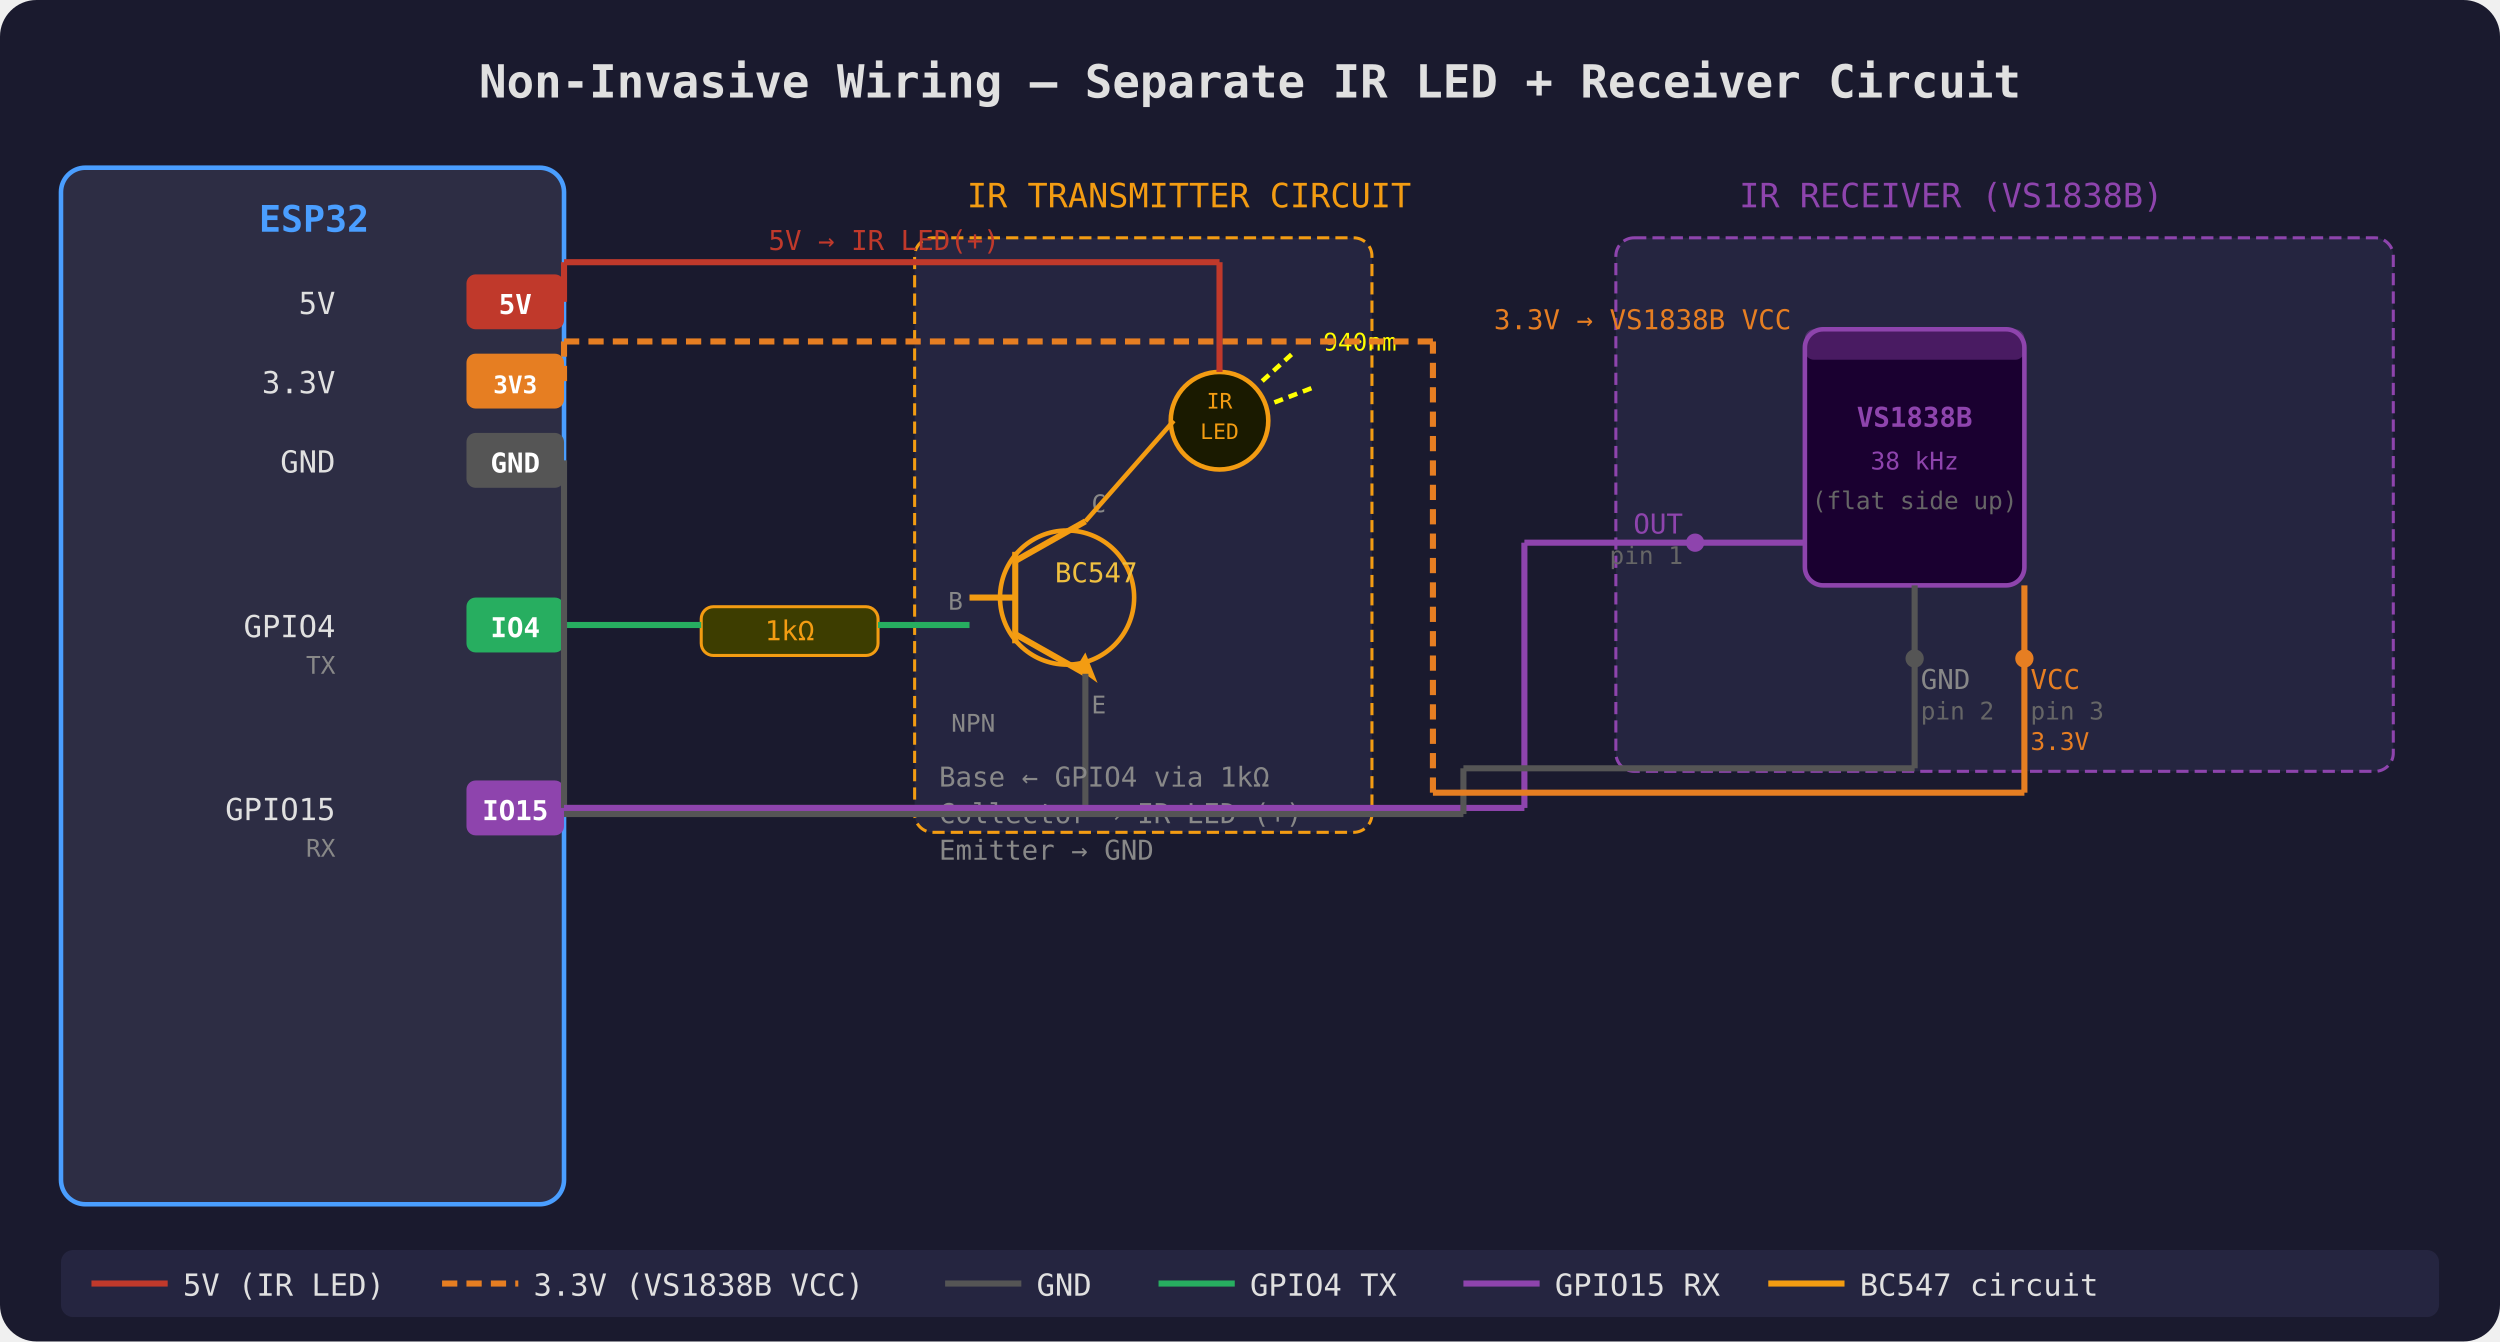
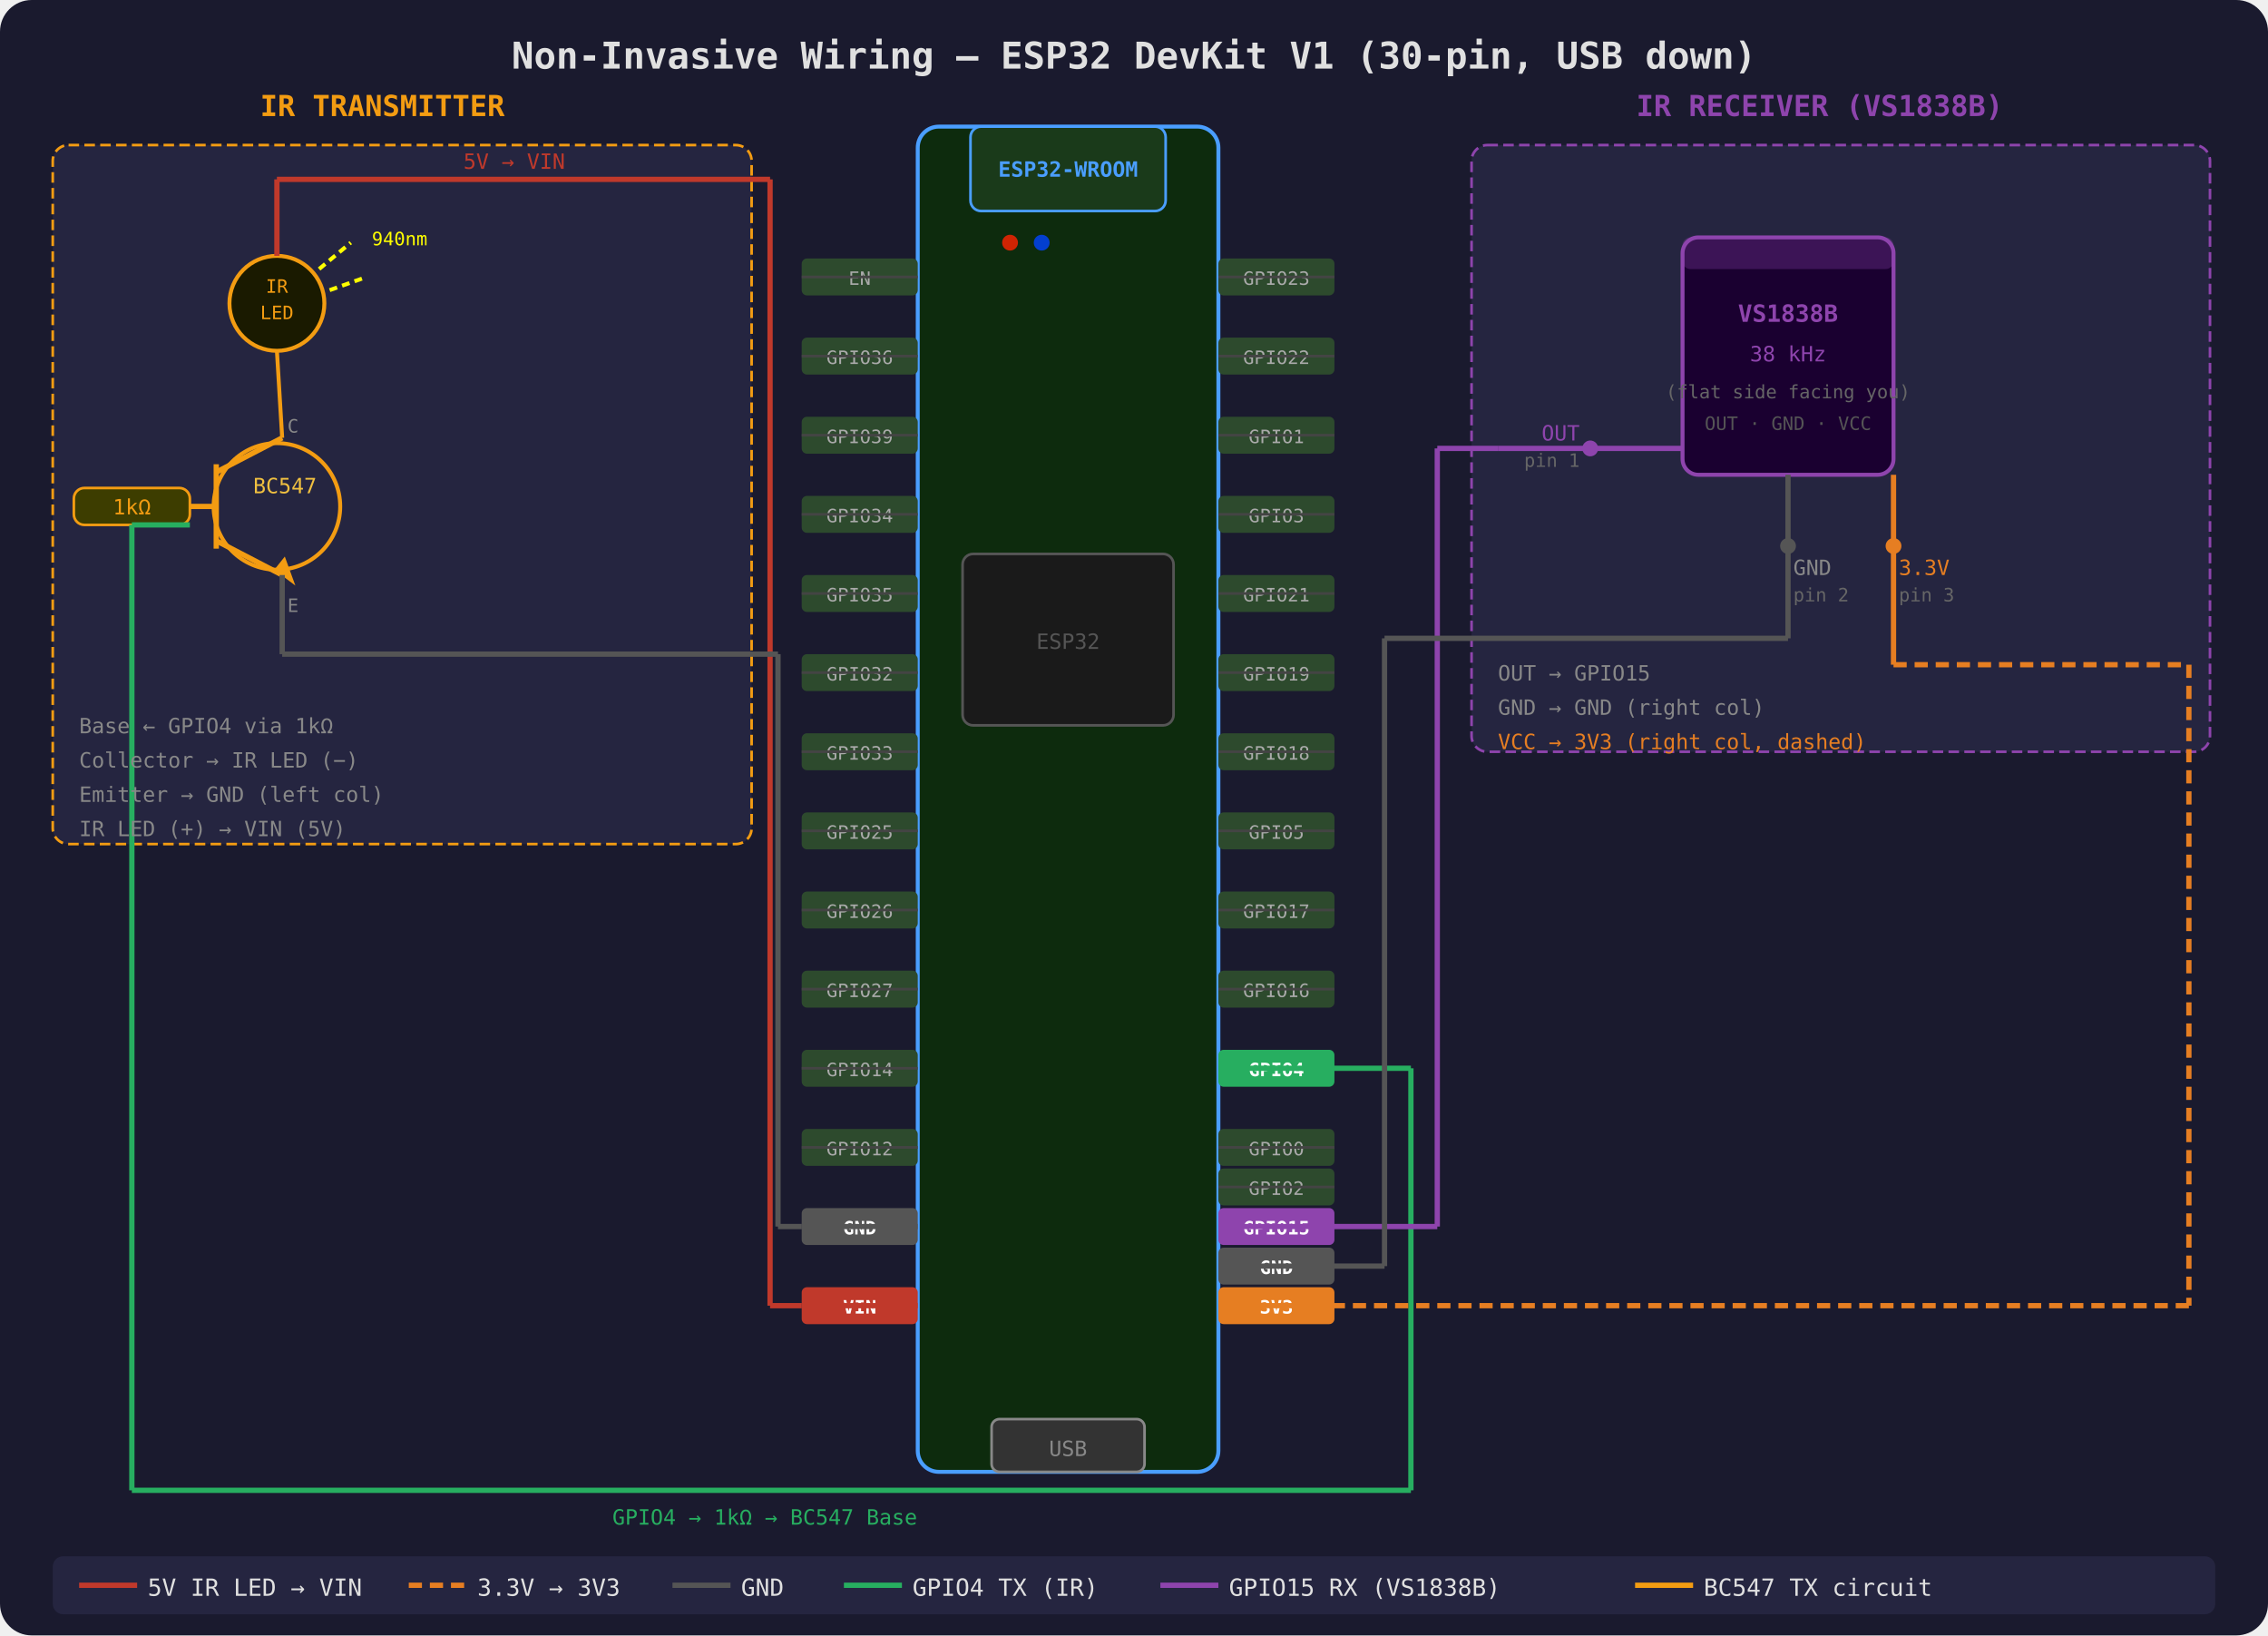
- <svg xmlns="http://www.w3.org/2000/svg" viewBox="0 0 820 440" font-family="monospace, sans-serif">
-   <rect width="820" height="440" fill="#1a1a2e" rx="12" />
-   <text x="410" y="32" text-anchor="middle" fill="#e0e0e0" font-size="15" font-weight="bold">Non-Invasive Wiring — Separate IR LED + Receiver Circuit</text>
-   <rect x="20" y="55" width="165" height="340" rx="8" fill="#2d2d44" stroke="#4a9eff" stroke-width="1.5" />
-   <text x="103" y="76" text-anchor="middle" fill="#4a9eff" font-size="12" font-weight="bold">ESP32</text>
-   <rect x="153" y="90" width="32" height="18" rx="3" fill="#c0392b" />
-   <text x="169" y="103" text-anchor="middle" fill="white" font-size="9" font-weight="bold">5V</text>
-   <text x="110" y="103" text-anchor="end" fill="#e0e0e0" font-size="10">5V</text>
-   <rect x="153" y="116" width="32" height="18" rx="3" fill="#e67e22" />
-   <text x="169" y="129" text-anchor="middle" fill="white" font-size="8" font-weight="bold">3V3</text>
-   <text x="110" y="129" text-anchor="end" fill="#e0e0e0" font-size="10">3.3V</text>
-   <rect x="153" y="142" width="32" height="18" rx="3" fill="#555" />
-   <text x="169" y="155" text-anchor="middle" fill="white" font-size="9" font-weight="bold">GND</text>
-   <text x="110" y="155" text-anchor="end" fill="#e0e0e0" font-size="10">GND</text>
-   <rect x="153" y="196" width="32" height="18" rx="3" fill="#27ae60" />
-   <text x="169" y="209" text-anchor="middle" fill="white" font-size="9" font-weight="bold">IO4</text>
-   <text x="110" y="209" text-anchor="end" fill="#e0e0e0" font-size="10">GPIO4</text>
-   <text x="110" y="221" text-anchor="end" fill="#888" font-size="8">TX</text>
-   <rect x="153" y="256" width="32" height="18" rx="3" fill="#8e44ad" />
-   <text x="169" y="269" text-anchor="middle" fill="white" font-size="9" font-weight="bold">IO15</text>
-   <text x="110" y="269" text-anchor="end" fill="#e0e0e0" font-size="10">GPIO15</text>
-   <text x="110" y="281" text-anchor="end" fill="#888" font-size="8">RX</text>
-   <text x="390" y="68" text-anchor="middle" fill="#f39c12" font-size="11">IR TRANSMITTER CIRCUIT</text>
-   <rect x="300" y="78" width="150" height="195" rx="6" fill="#252540" stroke="#f39c12" stroke-width="1" stroke-dasharray="4 2" />
-   <rect x="230" y="199" width="58" height="16" rx="4" fill="#3d3d00" stroke="#f39c12" stroke-width="1" />
-   <text x="259" y="210" text-anchor="middle" fill="#f39c12" font-size="9">1kΩ</text>
-   <line x1="185" y1="205" x2="230" y2="205" stroke="#27ae60" stroke-width="2" />
-   <line x1="288" y1="205" x2="318" y2="205" stroke="#27ae60" stroke-width="2" />
-   <circle cx="350" cy="196" r="22" fill="none" stroke="#f39c12" stroke-width="1.5" />
-   <line x1="318" y1="196" x2="333" y2="196" stroke="#f39c12" stroke-width="2" />
-   <line x1="333" y1="181" x2="333" y2="211" stroke="#f39c12" stroke-width="2" />
-   <line x1="333" y1="184" x2="356" y2="171" stroke="#f39c12" stroke-width="2" />
-   <line x1="333" y1="208" x2="356" y2="221" stroke="#f39c12" stroke-width="2" />
-   <polygon points="353,219 360,224 356,214" fill="#f39c12" />
-   <text x="346" y="191" fill="#f0c040" font-size="9">BC547</text>
-   <text x="312" y="240" fill="#888" font-size="8">NPN</text>
-   <text x="311" y="200" fill="#888" font-size="8">B</text>
-   <text x="358" y="168" fill="#888" font-size="8">C</text>
-   <text x="358" y="234" fill="#888" font-size="8">E</text>
-   <ellipse cx="400" cy="138" rx="16" ry="16" fill="#1a1a00" stroke="#f39c12" stroke-width="1.5" />
-   <text x="400" y="134" text-anchor="middle" fill="#f39c12" font-size="7">IR</text>
-   <text x="400" y="144" text-anchor="middle" fill="#f39c12" font-size="7">LED</text>
-   <line x1="414" y1="125" x2="425" y2="115" stroke="#ffff00" stroke-width="1.5" stroke-dasharray="3 2" />
-   <line x1="418" y1="132" x2="431" y2="127" stroke="#ffff00" stroke-width="1.5" stroke-dasharray="3 2" />
-   <text x="434" y="115" fill="#ffff00" font-size="8">940nm</text>
-   <line x1="356" y1="171" x2="385" y2="138" stroke="#f39c12" stroke-width="1.5" />
-   <line x1="400" y1="122" x2="400" y2="86" stroke="#c0392b" stroke-width="2" />
-   <line x1="400" y1="86" x2="185" y2="86" stroke="#c0392b" stroke-width="2" />
-   <line x1="185" y1="86" x2="185" y2="99" stroke="#c0392b" stroke-width="2" />
-   <text x="290" y="82" text-anchor="middle" fill="#c0392b" font-size="9">5V → IR LED(+)</text>
-   <line x1="356" y1="221" x2="356" y2="265" stroke="#555" stroke-width="2" />
-   <line x1="356" y1="265" x2="185" y2="265" stroke="#555" stroke-width="2" />
-   <line x1="185" y1="265" x2="185" y2="151" stroke="#555" stroke-width="2" />
-   <text x="308" y="258" fill="#888" font-size="9">Base ← GPIO4 via 1kΩ</text>
-   <text x="308" y="270" fill="#888" font-size="9">Collector → IR LED (+)</text>
-   <text x="308" y="282" fill="#888" font-size="9">Emitter → GND</text>
-   <text x="640" y="68" text-anchor="middle" fill="#8e44ad" font-size="11">IR RECEIVER (VS1838B)</text>
-   <rect x="530" y="78" width="255" height="175" rx="6" fill="#252540" stroke="#8e44ad" stroke-width="1" stroke-dasharray="4 2" />
-   <rect x="592" y="108" width="72" height="84" rx="6" fill="#1a0030" stroke="#8e44ad" stroke-width="1.5" />
-   <rect x="592" y="108" width="72" height="10" rx="3" fill="#8e44ad" opacity="0.4" />
-   <text x="628" y="140" text-anchor="middle" fill="#8e44ad" font-size="9" font-weight="bold">VS1838B</text>
-   <text x="628" y="154" text-anchor="middle" fill="#8e44ad" font-size="8">38 kHz</text>
-   <text x="628" y="167" text-anchor="middle" fill="#666" font-size="8">(flat side up)</text>
-   <line x1="592" y1="178" x2="558" y2="178" stroke="#8e44ad" stroke-width="2" />
-   <circle cx="556" cy="178" r="3" fill="#8e44ad" />
-   <text x="552" y="175" text-anchor="end" fill="#8e44ad" font-size="9">OUT</text>
-   <text x="552" y="185" text-anchor="end" fill="#666" font-size="8">pin 1</text>
-   <line x1="628" y1="192" x2="628" y2="214" stroke="#555" stroke-width="2" />
-   <circle cx="628" cy="216" r="3" fill="#555" />
-   <text x="630" y="226" fill="#888" font-size="9">GND</text>
-   <text x="630" y="236" fill="#666" font-size="8">pin 2</text>
-   <line x1="664" y1="192" x2="664" y2="214" stroke="#e67e22" stroke-width="2" />
-   <circle cx="664" cy="216" r="3" fill="#e67e22" />
-   <text x="666" y="226" fill="#e67e22" font-size="9">VCC</text>
-   <text x="666" y="236" fill="#666" font-size="8">pin 3</text>
-   <text x="666" y="246" fill="#e67e22" font-size="8">3.3V</text>
-   <line x1="556" y1="178" x2="500" y2="178" stroke="#8e44ad" stroke-width="2" />
-   <line x1="500" y1="178" x2="500" y2="265" stroke="#8e44ad" stroke-width="2" />
-   <line x1="500" y1="265" x2="185" y2="265" stroke="#8e44ad" stroke-width="2" />
-   <line x1="628" y1="216" x2="628" y2="252" stroke="#555" stroke-width="2" />
-   <line x1="628" y1="252" x2="480" y2="252" stroke="#555" stroke-width="2" />
-   <line x1="480" y1="252" x2="480" y2="267" stroke="#555" stroke-width="2" />
-   <line x1="480" y1="267" x2="185" y2="267" stroke="#555" stroke-width="2" />
-   <line x1="664" y1="216" x2="664" y2="260" stroke="#e67e22" stroke-width="2" />
-   <line x1="664" y1="260" x2="470" y2="260" stroke="#e67e22" stroke-width="2" />
-   <line x1="470" y1="260" x2="470" y2="112" stroke="#e67e22" stroke-width="2" stroke-dasharray="5 3" />
-   <line x1="470" y1="112" x2="185" y2="112" stroke="#e67e22" stroke-width="2" stroke-dasharray="5 3" />
-   <line x1="185" y1="112" x2="185" y2="125" stroke="#e67e22" stroke-width="2" stroke-dasharray="5 3" />
-   <text x="490" y="108" fill="#e67e22" font-size="9">3.3V → VS1838B VCC</text>
-   <rect x="20" y="410" width="780" height="22" rx="4" fill="#252540" />
-   <line x1="30" y1="421" x2="55" y2="421" stroke="#c0392b" stroke-width="2" />
-   <text x="60" y="425" fill="#e0e0e0" font-size="10">5V (IR LED)</text>
-   <line x1="145" y1="421" x2="170" y2="421" stroke="#e67e22" stroke-width="2" stroke-dasharray="5 3" />
-   <text x="175" y="425" fill="#e0e0e0" font-size="10">3.3V (VS1838B VCC)</text>
-   <line x1="310" y1="421" x2="335" y2="421" stroke="#555" stroke-width="2" />
-   <text x="340" y="425" fill="#e0e0e0" font-size="10">GND</text>
-   <line x1="380" y1="421" x2="405" y2="421" stroke="#27ae60" stroke-width="2" />
-   <text x="410" y="425" fill="#e0e0e0" font-size="10">GPIO4 TX</text>
-   <line x1="480" y1="421" x2="505" y2="421" stroke="#8e44ad" stroke-width="2" />
-   <text x="510" y="425" fill="#e0e0e0" font-size="10">GPIO15 RX</text>
-   <line x1="580" y1="421" x2="605" y2="421" stroke="#f39c12" stroke-width="2" />
-   <text x="610" y="425" fill="#e0e0e0" font-size="10">BC547 circuit</text>
+ <svg xmlns="http://www.w3.org/2000/svg" viewBox="0 0 860 620" font-family="monospace, sans-serif">
+   <rect width="860" height="620" fill="#1a1a2e" rx="12" />
+   <text x="430" y="26" text-anchor="middle" fill="#e0e0e0" font-size="14" font-weight="bold">Non-Invasive Wiring — ESP32 DevKit V1 (30-pin, USB down)</text>
+   <rect x="348" y="48" width="114" height="510" rx="8" fill="#0d2b0d" stroke="#4a9eff" stroke-width="1.5" />
+   <rect x="368" y="48" width="74" height="32" rx="4" fill="#1a3a1a" stroke="#4a9eff" stroke-width="1" />
+   <text x="405" y="67" text-anchor="middle" fill="#4a9eff" font-size="8" font-weight="bold">ESP32-WROOM</text>
+   <rect x="365" y="210" width="80" height="65" rx="4" fill="#1a1a1a" stroke="#555" stroke-width="1" />
+   <text x="405" y="246" text-anchor="middle" fill="#555" font-size="8">ESP32</text>
+   <circle cx="383" cy="92" r="3" fill="#ff2200" opacity="0.8" />
+   <circle cx="395" cy="92" r="3" fill="#0044ff" opacity="0.8" />
+   <rect x="376" y="538" width="58" height="20" rx="3" fill="#333" stroke="#888" stroke-width="1" />
+   <text x="405" y="552" text-anchor="middle" fill="#888" font-size="8">USB</text>
+   <rect x="304" y="98" width="44" height="14" rx="2" fill="#2d4a2d" />
+   <text x="326" y="108" text-anchor="middle" fill="#aaa" font-size="7">EN</text>
+   <line x1="348" y1="105" x2="304" y2="105" stroke="#444" stroke-width="1" />
+   <rect x="304" y="128" width="44" height="14" rx="2" fill="#2d4a2d" />
+   <text x="326" y="138" text-anchor="middle" fill="#aaa" font-size="7">GPIO36</text>
+   <line x1="348" y1="135" x2="304" y2="135" stroke="#444" stroke-width="1" />
+   <rect x="304" y="158" width="44" height="14" rx="2" fill="#2d4a2d" />
+   <text x="326" y="168" text-anchor="middle" fill="#aaa" font-size="7">GPIO39</text>
+   <line x1="348" y1="165" x2="304" y2="165" stroke="#444" stroke-width="1" />
+   <rect x="304" y="188" width="44" height="14" rx="2" fill="#2d4a2d" />
+   <text x="326" y="198" text-anchor="middle" fill="#aaa" font-size="7">GPIO34</text>
+   <line x1="348" y1="195" x2="304" y2="195" stroke="#444" stroke-width="1" />
+   <rect x="304" y="218" width="44" height="14" rx="2" fill="#2d4a2d" />
+   <text x="326" y="228" text-anchor="middle" fill="#aaa" font-size="7">GPIO35</text>
+   <line x1="348" y1="225" x2="304" y2="225" stroke="#444" stroke-width="1" />
+   <rect x="304" y="248" width="44" height="14" rx="2" fill="#2d4a2d" />
+   <text x="326" y="258" text-anchor="middle" fill="#aaa" font-size="7">GPIO32</text>
+   <line x1="348" y1="255" x2="304" y2="255" stroke="#444" stroke-width="1" />
+   <rect x="304" y="278" width="44" height="14" rx="2" fill="#2d4a2d" />
+   <text x="326" y="288" text-anchor="middle" fill="#aaa" font-size="7">GPIO33</text>
+   <line x1="348" y1="285" x2="304" y2="285" stroke="#444" stroke-width="1" />
+   <rect x="304" y="308" width="44" height="14" rx="2" fill="#2d4a2d" />
+   <text x="326" y="318" text-anchor="middle" fill="#aaa" font-size="7">GPIO25</text>
+   <line x1="348" y1="315" x2="304" y2="315" stroke="#444" stroke-width="1" />
+   <rect x="304" y="338" width="44" height="14" rx="2" fill="#2d4a2d" />
+   <text x="326" y="348" text-anchor="middle" fill="#aaa" font-size="7">GPIO26</text>
+   <line x1="348" y1="345" x2="304" y2="345" stroke="#444" stroke-width="1" />
+   <rect x="304" y="368" width="44" height="14" rx="2" fill="#2d4a2d" />
+   <text x="326" y="378" text-anchor="middle" fill="#aaa" font-size="7">GPIO27</text>
+   <line x1="348" y1="375" x2="304" y2="375" stroke="#444" stroke-width="1" />
+   <rect x="304" y="398" width="44" height="14" rx="2" fill="#2d4a2d" />
+   <text x="326" y="408" text-anchor="middle" fill="#aaa" font-size="7">GPIO14</text>
+   <line x1="348" y1="405" x2="304" y2="405" stroke="#444" stroke-width="1" />
+   <rect x="304" y="428" width="44" height="14" rx="2" fill="#2d4a2d" />
+   <text x="326" y="438" text-anchor="middle" fill="#aaa" font-size="7">GPIO12</text>
+   <line x1="348" y1="435" x2="304" y2="435" stroke="#444" stroke-width="1" />
+   <rect x="304" y="458" width="44" height="14" rx="2" fill="#555" />
+   <text x="326" y="468" text-anchor="middle" fill="white" font-size="7" font-weight="bold">GND</text>
+   <line x1="348" y1="465" x2="304" y2="465" stroke="#555" stroke-width="2" />
+   <rect x="304" y="488" width="44" height="14" rx="2" fill="#c0392b" />
+   <text x="326" y="498" text-anchor="middle" fill="white" font-size="7" font-weight="bold">VIN</text>
+   <line x1="348" y1="495" x2="304" y2="495" stroke="#c0392b" stroke-width="2" />
+   <rect x="462" y="98" width="44" height="14" rx="2" fill="#2d4a2d" />
+   <text x="484" y="108" text-anchor="middle" fill="#aaa" font-size="7">GPIO23</text>
+   <line x1="462" y1="105" x2="506" y2="105" stroke="#444" stroke-width="1" />
+   <rect x="462" y="128" width="44" height="14" rx="2" fill="#2d4a2d" />
+   <text x="484" y="138" text-anchor="middle" fill="#aaa" font-size="7">GPIO22</text>
+   <line x1="462" y1="135" x2="506" y2="135" stroke="#444" stroke-width="1" />
+   <rect x="462" y="158" width="44" height="14" rx="2" fill="#2d4a2d" />
+   <text x="484" y="168" text-anchor="middle" fill="#aaa" font-size="7">GPIO1</text>
+   <line x1="462" y1="165" x2="506" y2="165" stroke="#444" stroke-width="1" />
+   <rect x="462" y="188" width="44" height="14" rx="2" fill="#2d4a2d" />
+   <text x="484" y="198" text-anchor="middle" fill="#aaa" font-size="7">GPIO3</text>
+   <line x1="462" y1="195" x2="506" y2="195" stroke="#444" stroke-width="1" />
+   <rect x="462" y="218" width="44" height="14" rx="2" fill="#2d4a2d" />
+   <text x="484" y="228" text-anchor="middle" fill="#aaa" font-size="7">GPIO21</text>
+   <line x1="462" y1="225" x2="506" y2="225" stroke="#444" stroke-width="1" />
+   <rect x="462" y="248" width="44" height="14" rx="2" fill="#2d4a2d" />
+   <text x="484" y="258" text-anchor="middle" fill="#aaa" font-size="7">GPIO19</text>
+   <line x1="462" y1="255" x2="506" y2="255" stroke="#444" stroke-width="1" />
+   <rect x="462" y="278" width="44" height="14" rx="2" fill="#2d4a2d" />
+   <text x="484" y="288" text-anchor="middle" fill="#aaa" font-size="7">GPIO18</text>
+   <line x1="462" y1="285" x2="506" y2="285" stroke="#444" stroke-width="1" />
+   <rect x="462" y="308" width="44" height="14" rx="2" fill="#2d4a2d" />
+   <text x="484" y="318" text-anchor="middle" fill="#aaa" font-size="7">GPIO5</text>
+   <line x1="462" y1="315" x2="506" y2="315" stroke="#444" stroke-width="1" />
+   <rect x="462" y="338" width="44" height="14" rx="2" fill="#2d4a2d" />
+   <text x="484" y="348" text-anchor="middle" fill="#aaa" font-size="7">GPIO17</text>
+   <line x1="462" y1="345" x2="506" y2="345" stroke="#444" stroke-width="1" />
+   <rect x="462" y="368" width="44" height="14" rx="2" fill="#2d4a2d" />
+   <text x="484" y="378" text-anchor="middle" fill="#aaa" font-size="7">GPIO16</text>
+   <line x1="462" y1="375" x2="506" y2="375" stroke="#444" stroke-width="1" />
+   <rect x="462" y="398" width="44" height="14" rx="2" fill="#27ae60" />
+   <text x="484" y="408" text-anchor="middle" fill="white" font-size="7" font-weight="bold">GPIO4</text>
+   <line x1="462" y1="405" x2="506" y2="405" stroke="#27ae60" stroke-width="2" />
+   <rect x="462" y="428" width="44" height="14" rx="2" fill="#2d4a2d" />
+   <text x="484" y="438" text-anchor="middle" fill="#aaa" font-size="7">GPIO0</text>
+   <line x1="462" y1="435" x2="506" y2="435" stroke="#444" stroke-width="1" />
+   <rect x="462" y="443" width="44" height="14" rx="2" fill="#2d4a2d" />
+   <text x="484" y="453" text-anchor="middle" fill="#aaa" font-size="7">GPIO2</text>
+   <line x1="462" y1="450" x2="506" y2="450" stroke="#444" stroke-width="1" />
+   <rect x="462" y="458" width="44" height="14" rx="2" fill="#8e44ad" />
+   <text x="484" y="468" text-anchor="middle" fill="white" font-size="7" font-weight="bold">GPIO15</text>
+   <line x1="462" y1="465" x2="506" y2="465" stroke="#8e44ad" stroke-width="2" />
+   <rect x="462" y="473" width="44" height="14" rx="2" fill="#555" />
+   <text x="484" y="483" text-anchor="middle" fill="white" font-size="7" font-weight="bold">GND</text>
+   <line x1="462" y1="480" x2="506" y2="480" stroke="#555" stroke-width="2" />
+   <rect x="462" y="488" width="44" height="14" rx="2" fill="#e67e22" />
+   <text x="484" y="498" text-anchor="middle" fill="white" font-size="7" font-weight="bold">3V3</text>
+   <line x1="462" y1="495" x2="506" y2="495" stroke="#e67e22" stroke-width="2" />
+   <text x="145" y="44" text-anchor="middle" fill="#f39c12" font-size="11" font-weight="bold">IR TRANSMITTER</text>
+   <rect x="20" y="55" width="265" height="265" rx="6" fill="#252540" stroke="#f39c12" stroke-width="1" stroke-dasharray="4 2" />
+   <ellipse cx="105" cy="115" rx="18" ry="18" fill="#1a1a00" stroke="#f39c12" stroke-width="1.5" />
+   <text x="105" y="111" text-anchor="middle" fill="#f39c12" font-size="7">IR</text>
+   <text x="105" y="121" text-anchor="middle" fill="#f39c12" font-size="7">LED</text>
+   <line x1="121" y1="102" x2="133" y2="92" stroke="#ffff00" stroke-width="1.5" stroke-dasharray="3 2" />
+   <line x1="125" y1="110" x2="139" y2="105" stroke="#ffff00" stroke-width="1.5" stroke-dasharray="3 2" />
+   <text x="141" y="93" fill="#ffff00" font-size="7">940nm</text>
+   <line x1="105" y1="97" x2="105" y2="68" stroke="#c0392b" stroke-width="2" />
+   <line x1="105" y1="68" x2="292" y2="68" stroke="#c0392b" stroke-width="2" />
+   <line x1="292" y1="68" x2="292" y2="495" stroke="#c0392b" stroke-width="2" />
+   <line x1="292" y1="495" x2="304" y2="495" stroke="#c0392b" stroke-width="2" />
+   <text x="195" y="64" text-anchor="middle" fill="#c0392b" font-size="8">5V → VIN</text>
+   <circle cx="105" cy="192" r="24" fill="none" stroke="#f39c12" stroke-width="1.5" />
+   <line x1="58" y1="192" x2="82" y2="192" stroke="#f39c12" stroke-width="2" />
+   <line x1="82" y1="176" x2="82" y2="208" stroke="#f39c12" stroke-width="2" />
+   <line x1="82" y1="179" x2="107" y2="166" stroke="#f39c12" stroke-width="2" />
+   <line x1="82" y1="205" x2="107" y2="218" stroke="#f39c12" stroke-width="2" />
+   <polygon points="104,216 112,222 108,211" fill="#f39c12" />
+   <text x="96" y="187" fill="#f0c040" font-size="8">BC547</text>
+   <text x="60" y="190" fill="#888" font-size="7">B</text>
+   <text x="109" y="164" fill="#888" font-size="7">C</text>
+   <text x="109" y="232" fill="#888" font-size="7">E</text>
+   <line x1="107" y1="166" x2="105" y2="133" stroke="#f39c12" stroke-width="1.5" />
+   <rect x="28" y="185" width="44" height="14" rx="4" fill="#3d3d00" stroke="#f39c12" stroke-width="1" />
+   <text x="50" y="195" text-anchor="middle" fill="#f39c12" font-size="8">1kΩ</text>
+   <line x1="506" y1="405" x2="535" y2="405" stroke="#27ae60" stroke-width="2" />
+   <line x1="535" y1="405" x2="535" y2="565" stroke="#27ae60" stroke-width="2" />
+   <line x1="535" y1="565" x2="50" y2="565" stroke="#27ae60" stroke-width="2" />
+   <line x1="50" y1="565" x2="50" y2="199" stroke="#27ae60" stroke-width="2" />
+   <line x1="50" y1="199" x2="72" y2="199" stroke="#27ae60" stroke-width="2" />
+   <text x="290" y="578" text-anchor="middle" fill="#27ae60" font-size="8">GPIO4 → 1kΩ → BC547 Base</text>
+   <line x1="107" y1="218" x2="107" y2="248" stroke="#555" stroke-width="2" />
+   <line x1="107" y1="248" x2="295" y2="248" stroke="#555" stroke-width="2" />
+   <line x1="295" y1="248" x2="295" y2="465" stroke="#555" stroke-width="2" />
+   <line x1="295" y1="465" x2="304" y2="465" stroke="#555" stroke-width="2" />
+   <text x="30" y="278" fill="#888" font-size="8">Base ← GPIO4 via 1kΩ</text>
+   <text x="30" y="291" fill="#888" font-size="8">Collector → IR LED (−)</text>
+   <text x="30" y="304" fill="#888" font-size="8">Emitter → GND (left col)</text>
+   <text x="30" y="317" fill="#888" font-size="8">IR LED (+) → VIN (5V)</text>
+   <text x="690" y="44" text-anchor="middle" fill="#8e44ad" font-size="11" font-weight="bold">IR RECEIVER (VS1838B)</text>
+   <rect x="558" y="55" width="280" height="230" rx="6" fill="#252540" stroke="#8e44ad" stroke-width="1" stroke-dasharray="4 2" />
+   <rect x="638" y="90" width="80" height="90" rx="6" fill="#1a0030" stroke="#8e44ad" stroke-width="1.5" />
+   <rect x="638" y="90" width="80" height="12" rx="3" fill="#8e44ad" opacity="0.3" />
+   <text x="678" y="122" text-anchor="middle" fill="#8e44ad" font-size="9" font-weight="bold">VS1838B</text>
+   <text x="678" y="137" text-anchor="middle" fill="#8e44ad" font-size="8">38 kHz</text>
+   <text x="678" y="151" text-anchor="middle" fill="#666" font-size="7">(flat side facing you)</text>
+   <text x="678" y="163" text-anchor="middle" fill="#555" font-size="7">OUT · GND · VCC</text>
+   <line x1="638" y1="170" x2="605" y2="170" stroke="#8e44ad" stroke-width="2" />
+   <circle cx="603" cy="170" r="3" fill="#8e44ad" />
+   <text x="599" y="167" text-anchor="end" fill="#8e44ad" font-size="8">OUT</text>
+   <text x="599" y="177" text-anchor="end" fill="#666" font-size="7">pin 1</text>
+   <line x1="678" y1="180" x2="678" y2="205" stroke="#555" stroke-width="2" />
+   <circle cx="678" cy="207" r="3" fill="#555" />
+   <text x="680" y="218" fill="#888" font-size="8">GND</text>
+   <text x="680" y="228" fill="#666" font-size="7">pin 2</text>
+   <line x1="718" y1="180" x2="718" y2="205" stroke="#e67e22" stroke-width="2" />
+   <circle cx="718" cy="207" r="3" fill="#e67e22" />
+   <text x="720" y="218" fill="#e67e22" font-size="8">3.3V</text>
+   <text x="720" y="228" fill="#666" font-size="7">pin 3</text>
+   <line x1="603" y1="170" x2="568" y2="170" stroke="#8e44ad" stroke-width="2" />
+   <line x1="568" y1="170" x2="545" y2="170" stroke="#8e44ad" stroke-width="2" />
+   <line x1="545" y1="170" x2="545" y2="465" stroke="#8e44ad" stroke-width="2" />
+   <line x1="545" y1="465" x2="506" y2="465" stroke="#8e44ad" stroke-width="2" />
+   <line x1="678" y1="207" x2="678" y2="242" stroke="#555" stroke-width="2" />
+   <line x1="678" y1="242" x2="525" y2="242" stroke="#555" stroke-width="2" />
+   <line x1="525" y1="242" x2="525" y2="480" stroke="#555" stroke-width="2" />
+   <line x1="525" y1="480" x2="506" y2="480" stroke="#555" stroke-width="2" />
+   <line x1="718" y1="207" x2="718" y2="252" stroke="#e67e22" stroke-width="2" />
+   <line x1="718" y1="252" x2="830" y2="252" stroke="#e67e22" stroke-width="2" stroke-dasharray="5 3" />
+   <line x1="830" y1="252" x2="830" y2="495" stroke="#e67e22" stroke-width="2" stroke-dasharray="5 3" />
+   <line x1="830" y1="495" x2="506" y2="495" stroke="#e67e22" stroke-width="2" stroke-dasharray="5 3" />
+   <text x="568" y="258" fill="#888" font-size="8">OUT → GPIO15</text>
+   <text x="568" y="271" fill="#888" font-size="8">GND → GND (right col)</text>
+   <text x="568" y="284" fill="#e67e22" font-size="8">VCC → 3V3 (right col, dashed)</text>
+   <rect x="20" y="590" width="820" height="22" rx="4" fill="#252540" />
+   <line x1="30" y1="601" x2="52" y2="601" stroke="#c0392b" stroke-width="2" />
+   <text x="56" y="605" fill="#e0e0e0" font-size="9">5V IR LED → VIN</text>
+   <line x1="155" y1="601" x2="177" y2="601" stroke="#e67e22" stroke-width="2" stroke-dasharray="5 3" />
+   <text x="181" y="605" fill="#e0e0e0" font-size="9">3.3V → 3V3</text>
+   <line x1="255" y1="601" x2="277" y2="601" stroke="#555" stroke-width="2" />
+   <text x="281" y="605" fill="#e0e0e0" font-size="9">GND</text>
+   <line x1="320" y1="601" x2="342" y2="601" stroke="#27ae60" stroke-width="2" />
+   <text x="346" y="605" fill="#e0e0e0" font-size="9">GPIO4 TX (IR)</text>
+   <line x1="440" y1="601" x2="462" y2="601" stroke="#8e44ad" stroke-width="2" />
+   <text x="466" y="605" fill="#e0e0e0" font-size="9">GPIO15 RX (VS1838B)</text>
+   <line x1="620" y1="601" x2="642" y2="601" stroke="#f39c12" stroke-width="2" />
+   <text x="646" y="605" fill="#e0e0e0" font-size="9">BC547 TX circuit</text>
</svg>
